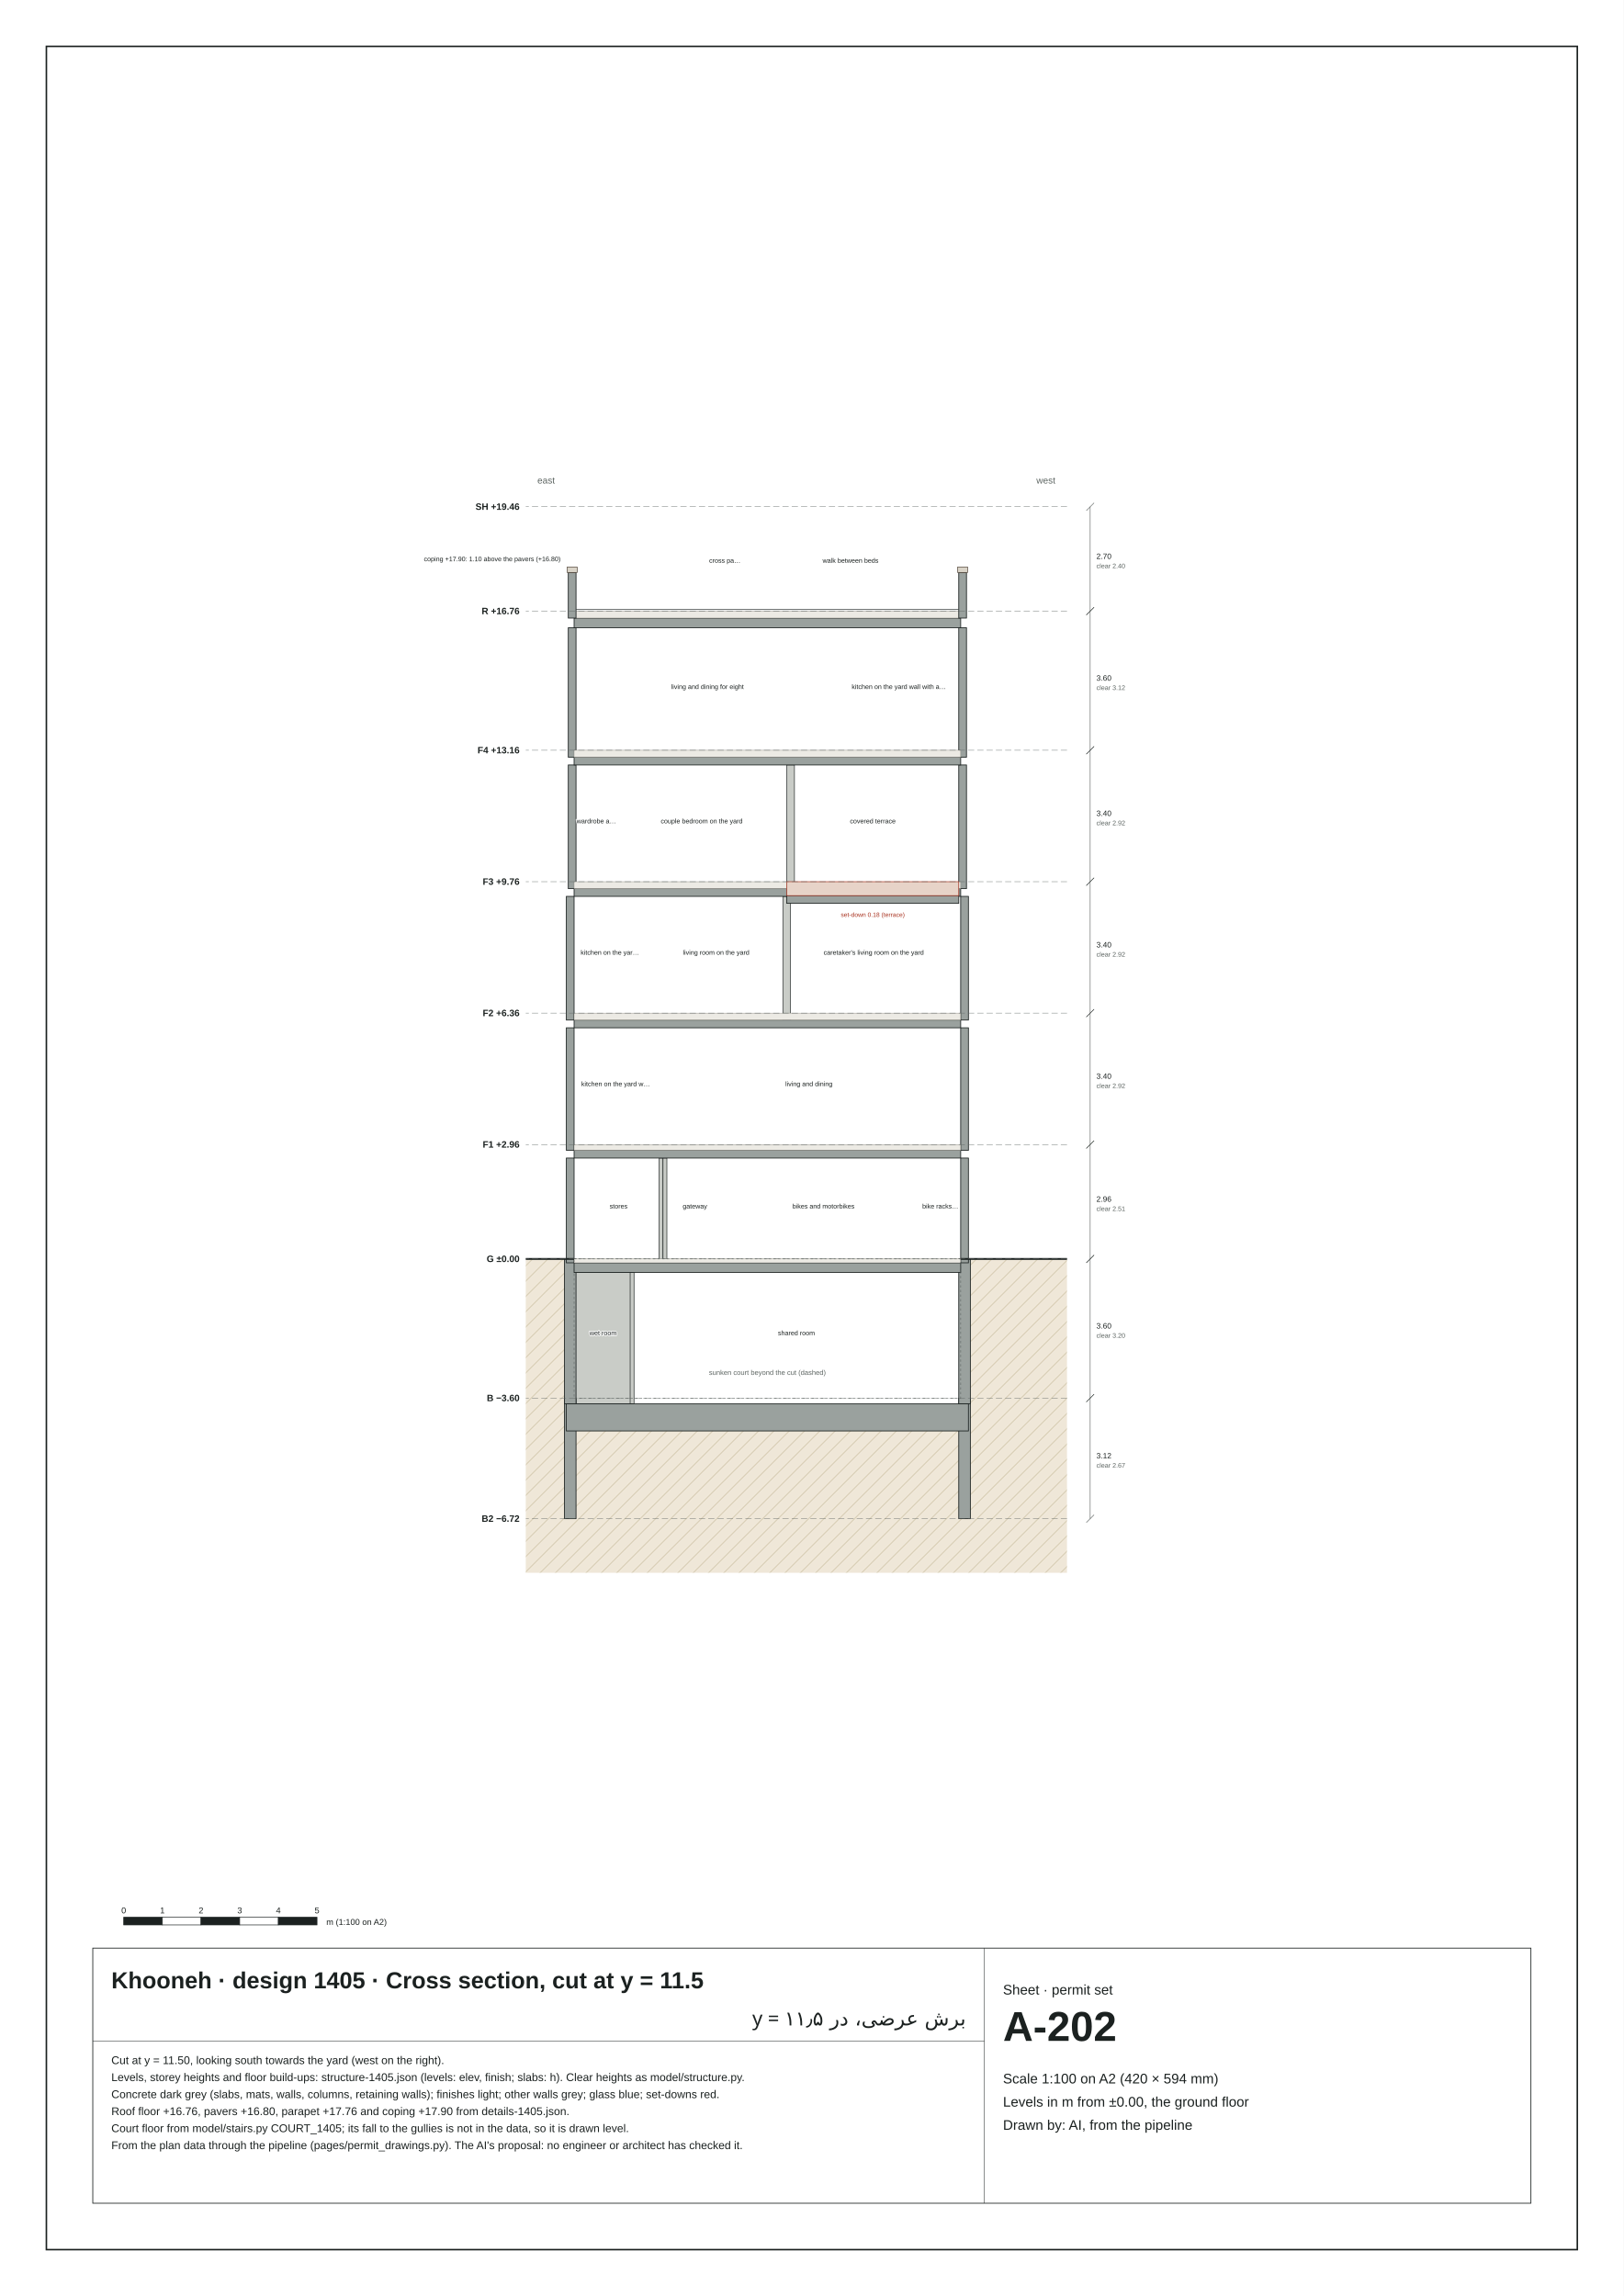
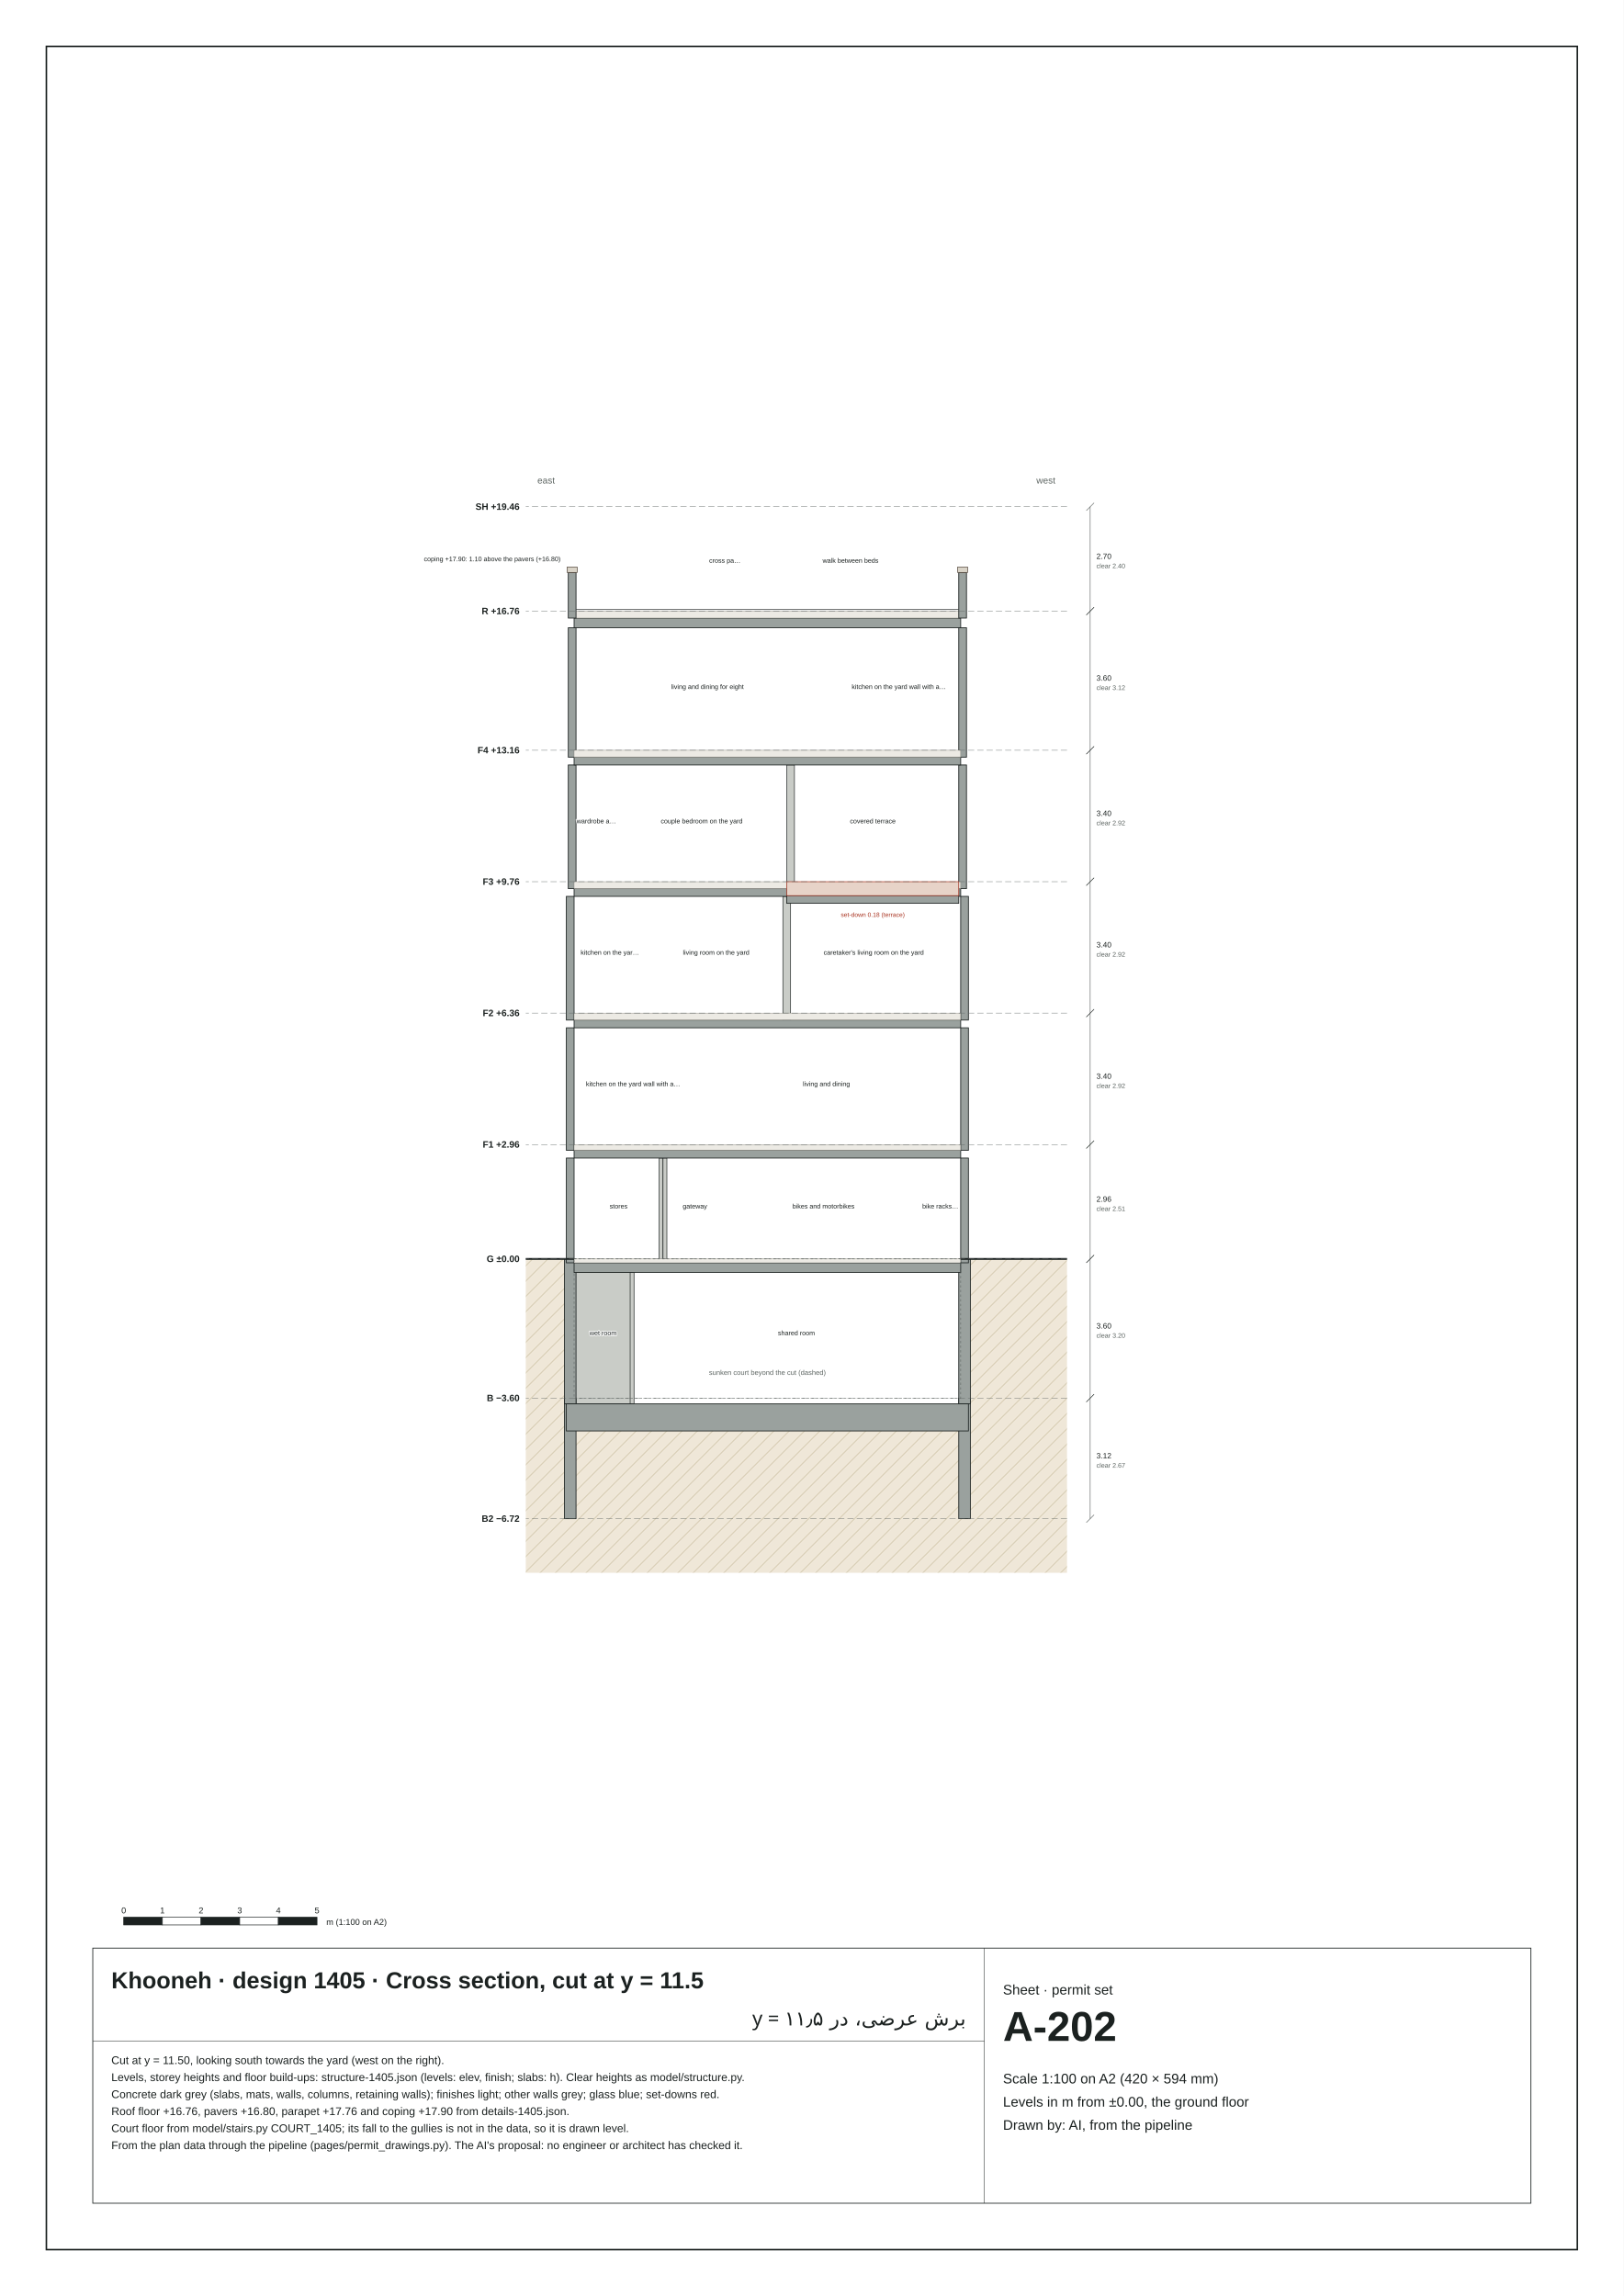
<svg xmlns="http://www.w3.org/2000/svg" width="420mm" height="594mm" viewBox="0 0 2100 2970">
  <style>svg{background:#fff}.frame{fill:none;stroke:#1B2120;stroke-width:2}.tb{fill:#fff;stroke:#1B2120;stroke-width:1}.tb-l{stroke:#1B2120;stroke-width:.6}.tbt{font-family:'Helvetica Neue',Arial,sans-serif;fill:#1B2120}.tbf{font-family:'Vazirmatn','Tahoma',sans-serif;fill:#1B2120;direction:rtl;unicode-bidi:embed}.t{font-family:'Helvetica Neue',Arial,sans-serif;fill:#1B2120;paint-order:stroke;stroke:#fff;stroke-width:2.2;stroke-linejoin:round}.t-m{font-family:'Helvetica Neue',Arial,sans-serif;fill:#5C6461}.t-r{font-family:'Helvetica Neue',Arial,sans-serif;fill:#A8321F}.earth{fill:url(#earth);stroke:none}.room{fill:#fff;stroke:none}.sky{fill:#F3F8FB;stroke:none}.conc{fill:#9AA19E;stroke:#1B2120;stroke-width:1}.wall{fill:#C9CCC7;stroke:#1B2120;stroke-width:.8}.glassw{fill:#DDEFF7;stroke:#4A88A8;stroke-width:.6}.fin{fill:#ECEAE4;stroke:#6E6A62;stroke-width:.4}.sd{fill:#E7D3C8;stroke:#A8321F;stroke-width:.8}.gap{fill:#fff;stroke:none}.glz{stroke:#0E8C98;stroke-width:1.1}.leaf{stroke:#1B2120;stroke-width:.8}.datum{stroke:#5C6461;stroke-width:.5;stroke-dasharray:8 4}.ground{stroke:#1B2120;stroke-width:2.4}.dim{stroke:#3A413E;stroke-width:.6;fill:none}.brick{fill:url(#brick);stroke:#6B5134;stroke-width:.8}.void{fill:#3A413E;fill-opacity:.16;stroke:#3A413E;stroke-width:.6}.under{fill:none;stroke:#5C6461;stroke-width:.8;stroke-dasharray:6 4}.slabedge{fill:#D8C49A;stroke:#6B5134;stroke-width:.6}.coping{fill:#D9D3C7;stroke:#4B3F33;stroke-width:.8}.win{fill:#DDEFF7;stroke:#4B3F33;stroke-width:1}.sash{stroke:#4B3F33;stroke-width:.6;fill:none}.swing{stroke:#4B3F33;stroke-width:.6;stroke-dasharray:4 3;fill:none}.door{fill:#E8DCCB;stroke:#4B3F33;stroke-width:1}.rail{stroke:#4B3F33;stroke-width:1;fill:none}.party{fill:url(#party);stroke:#1B2120;stroke-width:.8}.party-up{fill:url(#partyup);stroke:#A8321F;stroke-width:1}.beyond{fill:none;stroke:#5C6461;stroke-width:.7;stroke-dasharray:3 3}.plot{fill:none;stroke:#1B2120;stroke-width:2;stroke-dasharray:18 5 3 5}.bldg{fill:#C9CCC7;stroke:#1B2120;stroke-width:1.6}.court{fill:#DCEACF;stroke:#4E7A3A;stroke-width:1.2}.yard{fill:#EEF2EA;stroke:none}.proj{fill:none;stroke:#1B2120;stroke-width:1;stroke-dasharray:8 4}.north{fill:#1B2120}.north-ring{fill:#fff;stroke:#1B2120;stroke-width:1}</style>
  <defs>
    <pattern id="earth" width="14" height="14" patternUnits="userSpaceOnUse" patternTransform="rotate(45)">
      <rect width="14" height="14" fill="#EFE7D8" />
      <line x1="0" y1="0" x2="0" y2="14" stroke="#B9A985" stroke-width="1" />
    </pattern>
    <pattern id="brick" width="12" height="6" patternUnits="userSpaceOnUse">
      <rect width="12" height="6" fill="#E3CDA0" />
      <path d="M0 6H12M6 0V3M0 3H12M0 3V6M12 3V6" stroke="#B89A66" stroke-width=".4" fill="none" />
    </pattern>
    <pattern id="party" width="8" height="8" patternUnits="userSpaceOnUse" patternTransform="rotate(45)">
      <rect width="8" height="8" fill="#D5D8D3" />
      <line x1="0" y1="0" x2="0" y2="8" stroke="#8A918E" stroke-width="1.2" />
    </pattern>
    <pattern id="partyup" width="8" height="8" patternUnits="userSpaceOnUse" patternTransform="rotate(-45)">
      <rect width="8" height="8" fill="#ECDDD6" />
      <line x1="0" y1="0" x2="0" y2="8" stroke="#B98A7A" stroke-width="1.2" />
    </pattern>
  </defs>
  <rect width="2100" height="2970" fill="#fff" />
  <rect class="frame" x="60" y="60" width="1980" height="2850" />
  <g class="section" data-axis="y" data-at="11.50">
    <rect class="earth" x="680" y="1628.5" width="700" height="406" />
    <rect class="room" x="742.5" y="1646" width="75" height="170" data-room="w-changing" />
    <rect class="room" x="817.5" y="1646" width="425" height="170" data-room="w-room" />
    <rect class="wall" x="742.5" y="1646" width="75" height="170" />
    <rect class="wall" x="815" y="1646" width="5" height="170" />
    <rect class="wall" x="852.5" y="1498" width="5" height="135.5" />
    <rect class="wall" x="857.5" y="1498" width="5" height="135.5" />
    <rect class="wall" x="1012.5" y="1159.5" width="10" height="160" />
    <rect class="wall" x="1017.5" y="989.5" width="10" height="160" />
    <rect class="conc" x="1240" y="1808.5" width="15" height="156" data-el="RW-W" />
    <rect class="conc" x="730" y="1808.5" width="15" height="156" data-el="RW-E" />
    <rect class="conc" x="1242.5" y="1646" width="10" height="170" data-el="W-PW3" />
    <rect class="conc" x="732.5" y="1646" width="10" height="170" data-el="W-PE3" />
    <rect class="conc" x="1240" y="1628.5" width="15" height="187.5" data-el="RW-W" />
    <rect class="conc" x="730" y="1628.5" width="15" height="187.5" data-el="RW-E" />
    <rect class="conc" x="1242.5" y="1498" width="10" height="135.5" data-el="W-PW3" />
    <rect class="conc" x="732.5" y="1498" width="10" height="135.5" data-el="W-PE3" />
    <rect class="conc" x="1242.5" y="1329.5" width="10" height="158.5" data-el="W-PW3" />
    <rect class="conc" x="732.5" y="1329.5" width="10" height="158.5" data-el="W-PE3" />
    <rect class="conc" x="1242.5" y="1159.5" width="10" height="160" data-el="W-PW3" />
    <rect class="conc" x="732.5" y="1159.5" width="10" height="160" data-el="W-PE3" />
    <rect class="conc" x="1240" y="989.5" width="10" height="160" data-el="W-PW3-up" />
    <rect class="conc" x="735" y="989.5" width="10" height="160" data-el="W-PE3-up" />
    <rect class="conc" x="1240" y="812" width="10" height="167.5" data-el="W-PW3-up" />
    <rect class="conc" x="735" y="812" width="10" height="167.5" data-el="W-PE3-up" />
    <rect class="conc" x="732.5" y="1816" width="520" height="35" data-el="M-1" />
    <rect class="conc" x="742.5" y="1633.5" width="500" height="12.5" data-slab="G" />
    <rect class="fin" x="742.5" y="1628.5" width="500" height="5" />
    <rect class="conc" x="742.5" y="1488" width="500" height="10" data-slab="F1" />
    <rect class="fin" x="742.5" y="1480.5" width="500" height="7.5" />
    <rect class="conc" x="742.5" y="1319.5" width="500" height="10" data-slab="F2" />
    <rect class="fin" x="742.5" y="1310.5" width="500" height="9" />
    <rect class="conc" x="1240" y="1149.5" width="2.5" height="10" data-slab="F3" />
    <rect class="fin" x="1240" y="1140.5" width="2.5" height="9" />
    <rect class="conc" x="742.5" y="1149.5" width="275" height="10" data-slab="F3" />
    <rect class="fin" x="742.5" y="1140.5" width="275" height="9" />
    <rect class="conc" x="1017.5" y="1158.5" width="222.5" height="10" data-slab="F3" data-setdown="SD-F3-loggia" />
    <rect class="sd" x="1017.5" y="1140.5" width="222.5" height="18" />
    <rect class="conc" x="742.5" y="979.5" width="500" height="10" data-slab="F4" />
    <rect class="fin" x="742.5" y="970.5" width="500" height="9" />
    <rect class="conc" x="742.5" y="799.5" width="500" height="12.5" data-slab="R" />
    <rect class="fin" x="742.5" y="790.5" width="500" height="9" />
    <line class="leaf" x1="1240" y1="788.5" x2="745" y2="788.5" />
    <rect class="conc" x="1240" y="740.5" width="10" height="59" data-el="parapet" />
    <rect class="coping" x="1238.5" y="733.5" width="13" height="7" />
    <rect class="conc" x="735" y="740.5" width="10" height="59" data-el="parapet" />
    <rect class="coping" x="733.5" y="733.5" width="13" height="7" />
    <line class="ground" x1="1380" y1="1628.5" x2="1242.5" y2="1628.5" />
    <line class="ground" x1="742.5" y1="1628.5" x2="680" y2="1628.5" />
    <rect class="beyond" x="742.5" y="1628.5" width="500" height="180" />
    <text class="t-m" x="992.5" y="1778.5" font-size="9" text-anchor="middle">sunken court beyond the cut (dashed)</text>
    <g class="lvl" data-level="B2" data-z="-6.72">
      <line class="datum" x1="1380" y1="1964.5" x2="680" y2="1964.5" />
      <text class="t" x="672" y="1968.5" font-size="12" text-anchor="end" font-weight="600">B2 −6.72</text>
    </g>
    <g class="lvl" data-level="B" data-z="-3.60">
      <line class="datum" x1="1380" y1="1808.5" x2="680" y2="1808.5" />
      <text class="t" x="672" y="1812.5" font-size="12" text-anchor="end" font-weight="600">B −3.60</text>
    </g>
    <g class="lvl" data-level="G" data-z="0.00">
      <line class="datum" x1="1380" y1="1628.5" x2="680" y2="1628.5" />
      <text class="t" x="672" y="1632.5" font-size="12" text-anchor="end" font-weight="600">G ±0.00</text>
    </g>
    <g class="lvl" data-level="F1" data-z="2.96">
      <line class="datum" x1="1380" y1="1480.5" x2="680" y2="1480.5" />
      <text class="t" x="672" y="1484.5" font-size="12" text-anchor="end" font-weight="600">F1 +2.96</text>
    </g>
    <g class="lvl" data-level="F2" data-z="6.36">
      <line class="datum" x1="1380" y1="1310.5" x2="680" y2="1310.5" />
      <text class="t" x="672" y="1314.5" font-size="12" text-anchor="end" font-weight="600">F2 +6.36</text>
    </g>
    <g class="lvl" data-level="F3" data-z="9.76">
      <line class="datum" x1="1380" y1="1140.5" x2="680" y2="1140.5" />
      <text class="t" x="672" y="1144.5" font-size="12" text-anchor="end" font-weight="600">F3 +9.76</text>
    </g>
    <g class="lvl" data-level="F4" data-z="13.16">
      <line class="datum" x1="1380" y1="970.5" x2="680" y2="970.5" />
      <text class="t" x="672" y="974.5" font-size="12" text-anchor="end" font-weight="600">F4 +13.16</text>
    </g>
    <g class="lvl" data-level="R" data-z="16.76">
      <line class="datum" x1="1380" y1="790.5" x2="680" y2="790.5" />
      <text class="t" x="672" y="794.5" font-size="12" text-anchor="end" font-weight="600">R +16.76</text>
    </g>
    <g class="lvl" data-level="SH" data-z="19.46">
      <line class="datum" x1="1380" y1="655.5" x2="680" y2="655.5" />
      <text class="t" x="672" y="659.5" font-size="12" text-anchor="end" font-weight="600">SH +19.46</text>
    </g>
    <line class="dim" x1="1410" y1="1964.5" x2="1410" y2="655.5" />
    <line class="dim" x1="1405" y1="1969.5" x2="1415" y2="1959.5" />
    <line class="dim" x1="1405" y1="1813.5" x2="1415" y2="1803.5" />
    <text class="t" x="1418" y="1886.5" font-size="10" data-storey="B2">3.12</text>
    <text class="t-m" x="1418" y="1898.5" font-size="8.5">clear 2.67</text>
    <line class="dim" x1="1405" y1="1813.5" x2="1415" y2="1803.5" />
    <line class="dim" x1="1405" y1="1633.5" x2="1415" y2="1623.5" />
    <text class="t" x="1418" y="1718.5" font-size="10" data-storey="B">3.60</text>
    <text class="t-m" x="1418" y="1730.5" font-size="8.5">clear 3.20</text>
    <line class="dim" x1="1405" y1="1633.5" x2="1415" y2="1623.5" />
    <line class="dim" x1="1405" y1="1485.5" x2="1415" y2="1475.5" />
    <text class="t" x="1418" y="1554.5" font-size="10" data-storey="G">2.96</text>
    <text class="t-m" x="1418" y="1566.5" font-size="8.5">clear 2.51</text>
    <line class="dim" x1="1405" y1="1485.5" x2="1415" y2="1475.5" />
    <line class="dim" x1="1405" y1="1315.5" x2="1415" y2="1305.5" />
    <text class="t" x="1418" y="1395.5" font-size="10" data-storey="F1">3.40</text>
    <text class="t-m" x="1418" y="1407.5" font-size="8.5">clear 2.92</text>
    <line class="dim" x1="1405" y1="1315.5" x2="1415" y2="1305.5" />
    <line class="dim" x1="1405" y1="1145.5" x2="1415" y2="1135.5" />
    <text class="t" x="1418" y="1225.5" font-size="10" data-storey="F2">3.40</text>
    <text class="t-m" x="1418" y="1237.5" font-size="8.5">clear 2.92</text>
    <line class="dim" x1="1405" y1="1145.5" x2="1415" y2="1135.5" />
    <line class="dim" x1="1405" y1="975.5" x2="1415" y2="965.5" />
    <text class="t" x="1418" y="1055.5" font-size="10" data-storey="F3">3.40</text>
    <text class="t-m" x="1418" y="1067.5" font-size="8.5">clear 2.92</text>
    <line class="dim" x1="1405" y1="975.5" x2="1415" y2="965.5" />
    <line class="dim" x1="1405" y1="795.5" x2="1415" y2="785.5" />
    <text class="t" x="1418" y="880.5" font-size="10" data-storey="F4">3.60</text>
    <text class="t-m" x="1418" y="892.5" font-size="8.5">clear 3.12</text>
    <line class="dim" x1="1405" y1="795.5" x2="1415" y2="785.5" />
    <line class="dim" x1="1405" y1="660.5" x2="1415" y2="650.5" />
    <text class="t" x="1418" y="723" font-size="10" data-storey="R">2.70</text>
    <text class="t-m" x="1418" y="735" font-size="8.5">clear 2.40</text>
    <text class="t-m" x="1365" y="625.5" font-size="12" text-anchor="end">west</text>
    <text class="t-m" x="695" y="625.5" font-size="12" text-anchor="start">east</text>
    <text class="t" x="780" y="1727.2" font-size="8.5" text-anchor="middle" data-label="w-changing">wet room</text>
    <text class="t" x="1030" y="1727.2" font-size="8.5" text-anchor="middle" data-label="w-room">shared room</text>
    <text class="t" x="1065" y="1563.2" font-size="8.5" text-anchor="middle" data-label="bikes">bikes and motorbikes</text>
    <text class="t" x="1216.2" y="1563.2" font-size="8.5" text-anchor="middle" data-label="bikes-w">bike racks…</text>
    <text class="t" x="898.8" y="1563.2" font-size="8.5" text-anchor="middle" data-label="lobby">gateway</text>
    <text class="t" x="800" y="1563.2" font-size="8.5" text-anchor="middle" data-label="store-e">stores</text>
-     <text class="t" x="796.2" y="1405" font-size="8.5" text-anchor="middle" data-label="a-kitchen">kitchen on the yard w…</text>
-     <text class="t" x="1046.2" y="1405" font-size="8.5" text-anchor="middle" data-label="a-living">living and dining</text>
+     <text class="t" x="818.8" y="1405" font-size="8.5" text-anchor="middle" data-label="a-kitchen">kitchen on the yard wall with a…</text>
+     <text class="t" x="1068.8" y="1405" font-size="8.5" text-anchor="middle" data-label="a-living">living and dining</text>
    <text class="t" x="1130" y="1235" font-size="8.5" text-anchor="middle" data-label="c-living">caretaker's living room on the yard</text>
    <text class="t" x="788.8" y="1235" font-size="8.5" text-anchor="middle" data-label="d-kitchen">kitchen on the yar…</text>
    <text class="t" x="926.2" y="1235" font-size="8.5" text-anchor="middle" data-label="d-living">living room on the yard</text>
    <text class="t" x="1128.8" y="1065" font-size="8.5" text-anchor="middle" data-label="b-loggia">covered terrace</text>
    <text class="t" x="907.5" y="1065" font-size="8.5" text-anchor="middle" data-label="d-bed">couple bedroom on the yard</text>
    <text class="t" x="771.2" y="1065" font-size="8.5" text-anchor="middle" data-label="d-closet">wardrobe a…</text>
    <text class="t" x="1162.5" y="891.2" font-size="8.5" text-anchor="middle" data-label="b-kitchen">kitchen on the yard wall with a…</text>
    <text class="t" x="915" y="891.2" font-size="8.5" text-anchor="middle" data-label="b-living">living and dining for eight</text>
    <text class="t" x="937.5" y="728" font-size="8.5" text-anchor="middle" data-label="roof-spine">cross pa…</text>
    <text class="t" x="1100" y="728" font-size="8.5" text-anchor="middle" data-label="roof-walk-2">walk between beds</text>
    <text class="t-r" x="1128.8" y="1186" font-size="8" text-anchor="middle">set-down 0.18 (terrace)</text>
    <text class="t" x="725" y="726" font-size="8.5" text-anchor="end">coping +17.90: 1.10 above the pavers (+16.80)</text>
  </g>
  <rect x="160" y="2480" width="50" height="10" fill="#1B2120" stroke="#1B2120" stroke-width=".8" />
  <rect x="210" y="2480" width="50" height="10" fill="#fff" stroke="#1B2120" stroke-width=".8" />
  <rect x="260" y="2480" width="50" height="10" fill="#1B2120" stroke="#1B2120" stroke-width=".8" />
  <rect x="310" y="2480" width="50" height="10" fill="#fff" stroke="#1B2120" stroke-width=".8" />
  <rect x="360" y="2480" width="50" height="10" fill="#1B2120" stroke="#1B2120" stroke-width=".8" />
  <text class="tbt" x="160" y="2475" font-size="11" text-anchor="middle">0</text>
  <text class="tbt" x="210" y="2475" font-size="11" text-anchor="middle">1</text>
  <text class="tbt" x="260" y="2475" font-size="11" text-anchor="middle">2</text>
  <text class="tbt" x="310" y="2475" font-size="11" text-anchor="middle">3</text>
  <text class="tbt" x="360" y="2475" font-size="11" text-anchor="middle">4</text>
  <text class="tbt" x="410" y="2475" font-size="11" text-anchor="middle">5</text>
  <text class="tbt" x="422" y="2490" font-size="11">m  (1:100 on A2)</text>
  <rect class="tb" x="120" y="2520" width="1860" height="330" />
  <line class="tb-l" x1="1273.2" y1="2520" x2="1273.2" y2="2850" />
  <line class="tb-l" x1="120" y1="2640" x2="1273.2" y2="2640" />
  <text class="tbt" x="144" y="2572" font-size="30" font-weight="700">Khooneh · design 1405 · Cross section, cut at y = 11.5</text>
  <text class="tbf" x="1249.2" y="2620" font-size="26" text-anchor="start">برش عرضی، در y = ۱۱٫۵</text>
  <text class="tbt" x="144" y="2670" font-size="14.5">Cut at y = 11.50, looking south towards the yard (west on the right).</text>
  <text class="tbt" x="144" y="2692" font-size="14.5">Levels, storey heights and floor build-ups: structure-1405.json (levels: elev, finish; slabs: h). Clear heights as model/structure.py.</text>
  <text class="tbt" x="144" y="2714" font-size="14.5">Concrete dark grey (slabs, mats, walls, columns, retaining walls); finishes light; other walls grey; glass blue; set-downs red.</text>
  <text class="tbt" x="144" y="2736" font-size="14.5">Roof floor +16.76, pavers +16.80, parapet +17.76 and coping +17.90 from details-1405.json.</text>
  <text class="tbt" x="144" y="2758" font-size="14.5">Court floor from model/stairs.py COURT_1405; its fall to the gullies is not in the data, so it is drawn level.</text>
  <text class="tbt" x="144" y="2780" font-size="14.5">From the plan data through the pipeline (pages/permit_drawings.py). The AI's proposal: no engineer or architect has checked it.</text>
  <text class="tbt" x="1297.2" y="2580" font-size="18">Sheet · permit set</text>
  <text class="tbt" x="1297.2" y="2640" font-size="54" font-weight="700">A-202</text>
  <text class="tbt" x="1297.2" y="2695" font-size="18">Scale 1:100 on A2 (420 × 594 mm)</text>
  <text class="tbt" x="1297.2" y="2725" font-size="18">Levels in m from ±0.00, the ground floor</text>
  <text class="tbt" x="1297.2" y="2755" font-size="18">Drawn by: AI, from the pipeline</text>
</svg>
